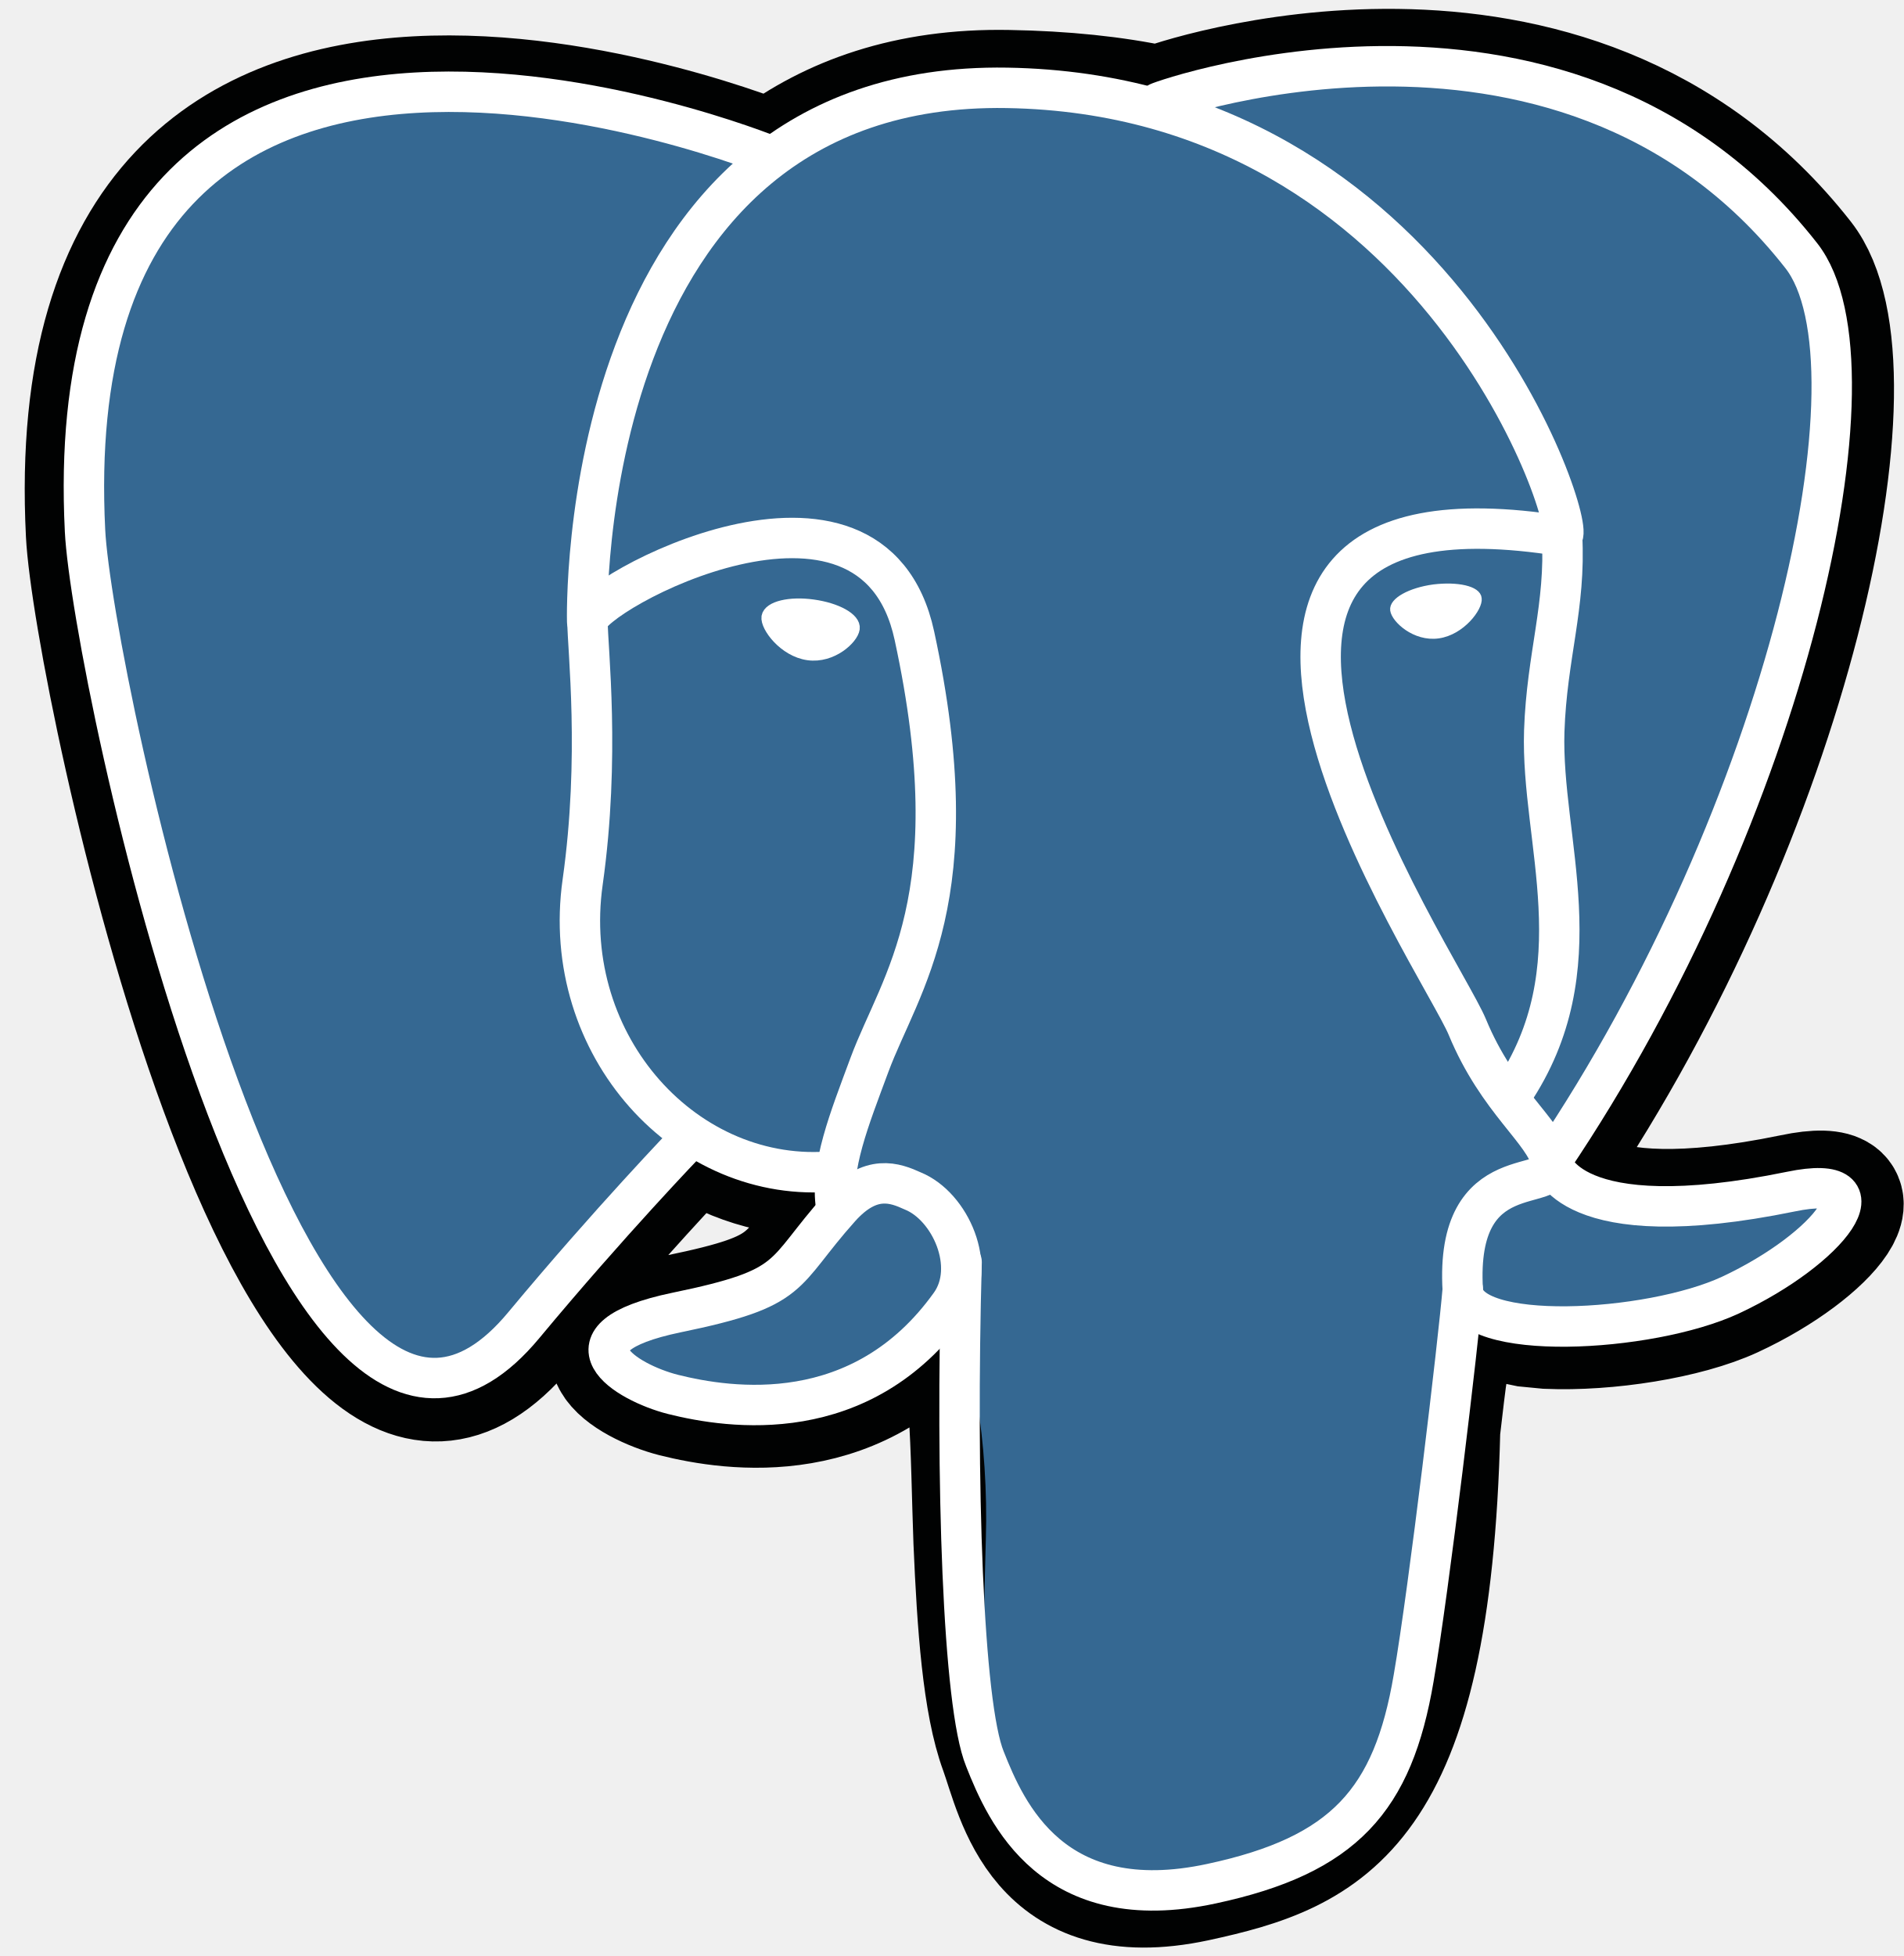
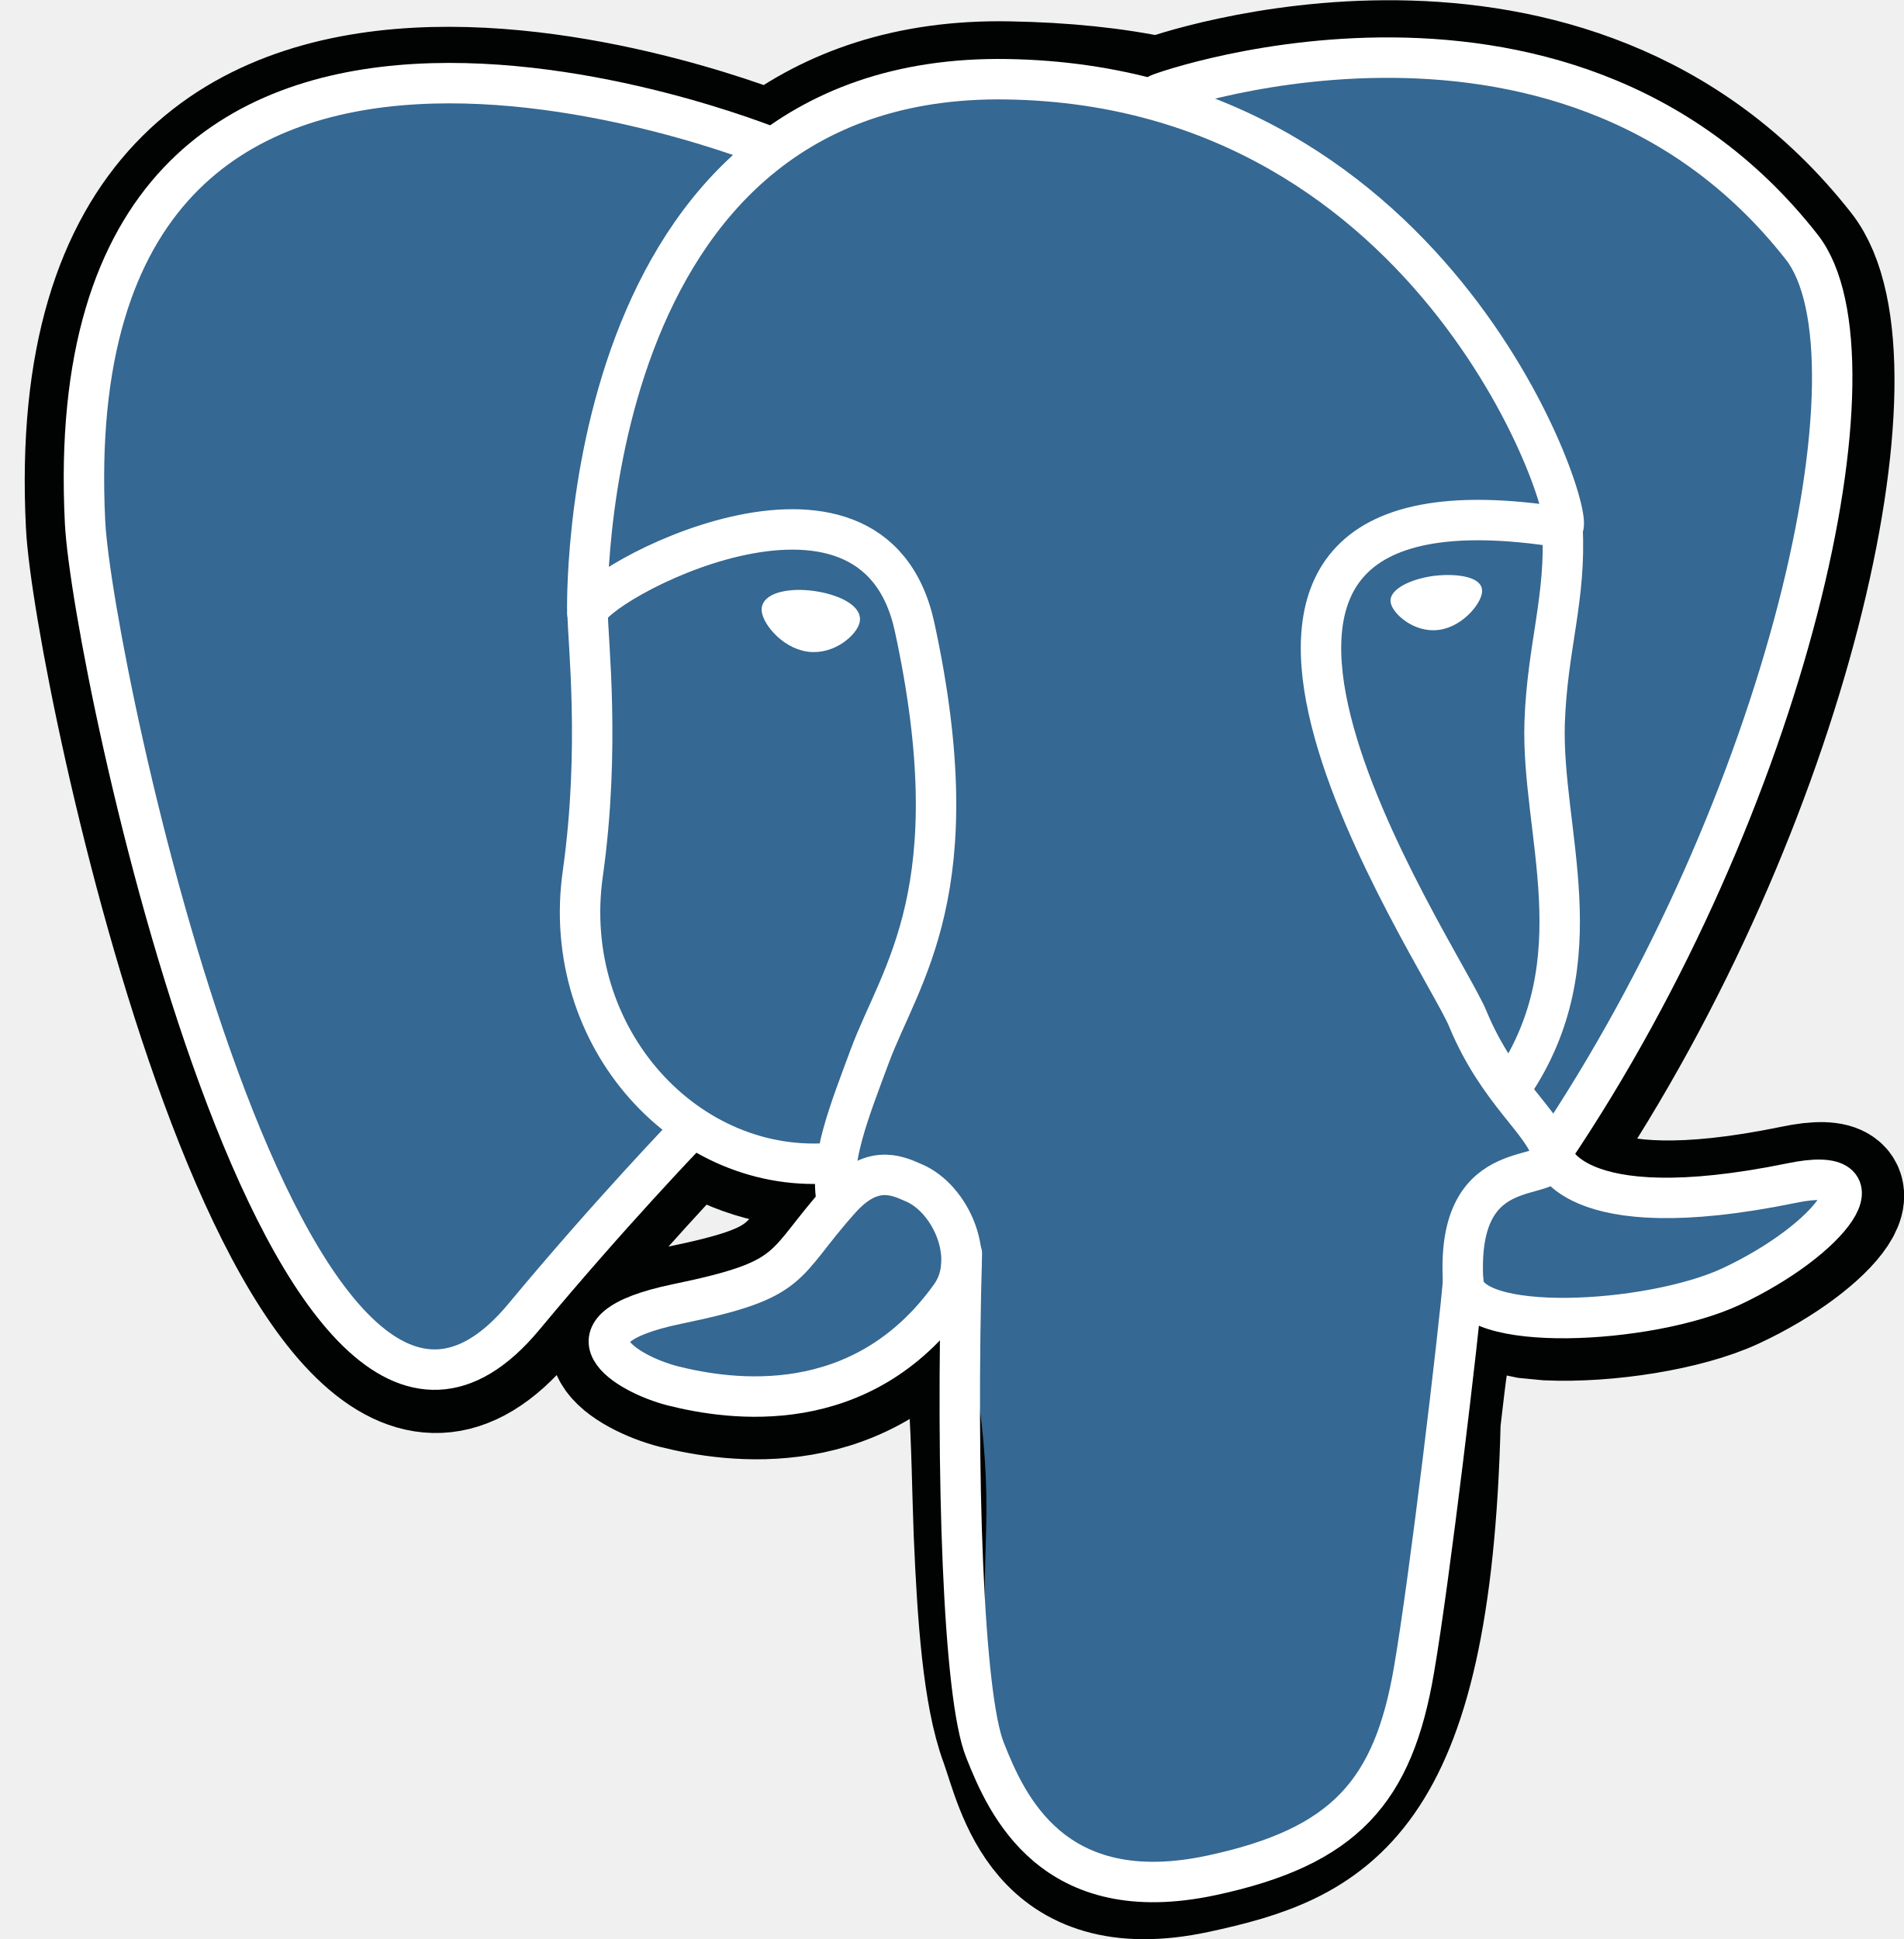
- <svg xmlns="http://www.w3.org/2000/svg" version="1.1" class="i" width="73" height="75" x="0" y="0" viewBox="0 0 588.7 599.5" xml:space="preserve" id="postgresql_elephant">
+ <svg xmlns="http://www.w3.org/2000/svg" version="1.1" class="i" x="0" y="0" viewBox="0 0 588.7 599.5" xml:space="preserve" id="postgresql_elephant">
  <path fill="#010202" stroke="#010202" stroke-width="37.4" d="M445.3 439.5c3.9-32.5 2.8-37.3 27-32l6.2 0.6c18.6 0.8 43-3 57.3-9.6 30.9-14.3 49-38.2 18.7-31.8 -69.3 14.3-74.1-9.2-74.1-9.2 73.2-108.6 103.7-246.3 77.3-280.1 -72.1-92-196.7-48.5-198.8-47.4l-0.7 0.1c-13.6-2.9-29.1-4.5-46.3-4.8 -31.4-0.6-55.1 8.3-73.2 21.9 0 0-222.4-91.6-212 115.2 2.2 43.9 63.1 333 135.7 245.6 26.6-32 52.2-58.8 52.2-58.8 12.7 8.4 28 12.8 43.9 11.2l1.2-1.1c-0.4 4-0.3 7.9 0.6 12.4 -18.7 20.9-13.2 24.5-50.6 32.2 -37.9 7.9-15.6 21.6-1.1 25.3 17.6 4.4 58.3 10.6 85.8-27.8l-1.1 4.4c7.3 5.9 6.9 42.2 7.9 68.2 1.1 25.9 2.8 50.1 8.1 64.5 5.2 14.3 11.6 51 60.6 40.5C411 570.1 442.4 557.4 445.3 439.5" />
  <path fill="#356892" d="M554.4 366.5c-69.3 14.3-74.1-9.2-74.1-9.2C553.4 248.7 584 110.9 557.7 77.2c-72.1-91.9-196.7-48.4-198.8-47.3l-0.7 0.1c-13.6-2.9-29.1-4.5-46.3-4.8 -31.4-0.6-55.1 8.3-73.2 21.9 0 0-222.4-91.6-212 115.2 2.2 43.9 63.1 333 135.7 245.6 26.6-32 52.2-58.8 52.2-58.8 12.7 8.4 28 12.8 43.9 11.2l1.2-1.1c-0.4 4-0.3 7.9 0.6 12.4 -18.7 20.9-13.2 24.5-50.6 32.2 -37.9 7.9-15.6 21.6-1.1 25.3 17.6 4.4 58.3 10.6 85.8-27.8l-1.1 4.4c7.3 5.9 12.5 38.2 11.6 67.5 -0.8 29.3-1.4 49.5 4.3 65.2 5.8 15.7 11.6 51 60.6 40.5 41.1-8.8 62.4-31.5 65.3-69.7 2.1-27 6.9-23 7.2-47.3l3.9-11.4c4.4-36.6 0.7-48.5 26-43l6.2 0.6c18.6 0.8 43-3 57.3-9.6C566.5 384.1 584.7 360.3 554.4 366.5L554.4 366.5z" />
  <path fill="none" stroke="#FFFFFF" stroke-width="12.5" stroke-linecap="round" stroke-linejoin="round" d="M297.4 387.6c-1.9 68.2 0.4 136.9 7.2 153.6 6.6 16.7 20.9 49.2 70.1 38.6 41.1-8.8 56.1-25.9 62.5-63.5 4.8-27.7 13.9-104.6 15.2-120.3" />
  <path fill="none" stroke="#FFFFFF" stroke-width="12.5" stroke-linecap="round" stroke-linejoin="round" d="M238.5 45.6c0 0-222.5-90.9-212.2 115.9 2.2 43.9 63.1 333 135.7 245.6 26.6-32 50.6-56.9 50.6-56.9" />
  <path fill="none" stroke="#FFFFFF" stroke-width="12.5" stroke-linecap="round" stroke-linejoin="round" d="M358.6 29c-7.7 2.5 123.7-48.1 198.5 47.4 26.5 33.8-4.1 171.5-77.4 280.1" />
  <path fill="none" stroke="#FFFFFF" stroke-width="12.5" stroke-linecap="round" stroke-linejoin="bevel" d="M479.8 356.6c0 0 4.8 23.4 74.1 9.2 30.3-6.3 12.1 17.6-18.7 32 -25.2 11.7-82 14.7-82.8-1.5C449.9 354.2 482.2 367.1 479.8 356.6c-2.1-9.5-16.5-18.7-26-41.7 -8.3-20.1-114.1-174.7 29.3-151.8 5.2-1.1-37.3-136.4-171.7-138.6 -134.2-2.2-129.8 165-129.8 165" />
  <path fill="none" stroke="#FFFFFF" stroke-width="12.5" stroke-linecap="round" stroke-linejoin="round" d="M259.8 370.8c-18.7 20.9-13.2 24.7-50.6 32.4 -37.9 7.9-15.6 21.6-1.1 25.3 17.6 4.4 58.3 10.6 85.8-27.8 8.4-11.7 0-30.4-11.6-35.1C276.8 363.1 269.3 360.2 259.8 370.8L259.8 370.8z" />
  <path fill="none" stroke="#FFFFFF" stroke-width="12.5" stroke-linecap="round" stroke-linejoin="round" d="M258.6 370.5c-1.9-12.3 4-26.9 10.3-43.9 9.5-25.6 31.5-51.4 13.9-132.7 -13.1-60.6-101.1-12.7-101.1-4.4s4 41.7-1.5 80.6c-7.2 50.8 32.4 93.8 77.8 89.4" />
  <path fill="#FFFFFF" stroke="#FFFFFF" stroke-width="4.2" d="M237.6 188.1c-0.4 2.8 5.1 10.3 12.4 11.3 7.2 1 13.4-4.8 13.8-7.7 0.4-2.8-5.1-5.9-12.4-6.9C244.3 183.8 238.1 185.3 237.6 188.1L237.6 188.1z" />
  <path fill="#FFFFFF" stroke="#FFFFFF" stroke-width="2.1" d="M457.2 182.4c0.4 2.8-5.1 10.3-12.4 11.3 -7.2 1-13.4-4.8-13.8-7.7 -0.4-2.8 5.1-5.9 12.4-6.9C450.8 178.2 457 179.6 457.2 182.4L457.2 182.4z" />
  <path fill="none" stroke="#FFFFFF" stroke-width="12.5" stroke-linecap="round" stroke-linejoin="round" d="M483.1 162.9c1.2 22-4.7 37.1-5.5 60.5 -1.1 34 16.3 73.2-9.9 112.1" />
  <path fill="none" stroke="#FFFFFF" stroke-width="3" stroke-linecap="round" stroke-linejoin="round" d="M0 75.8" />
</svg>
